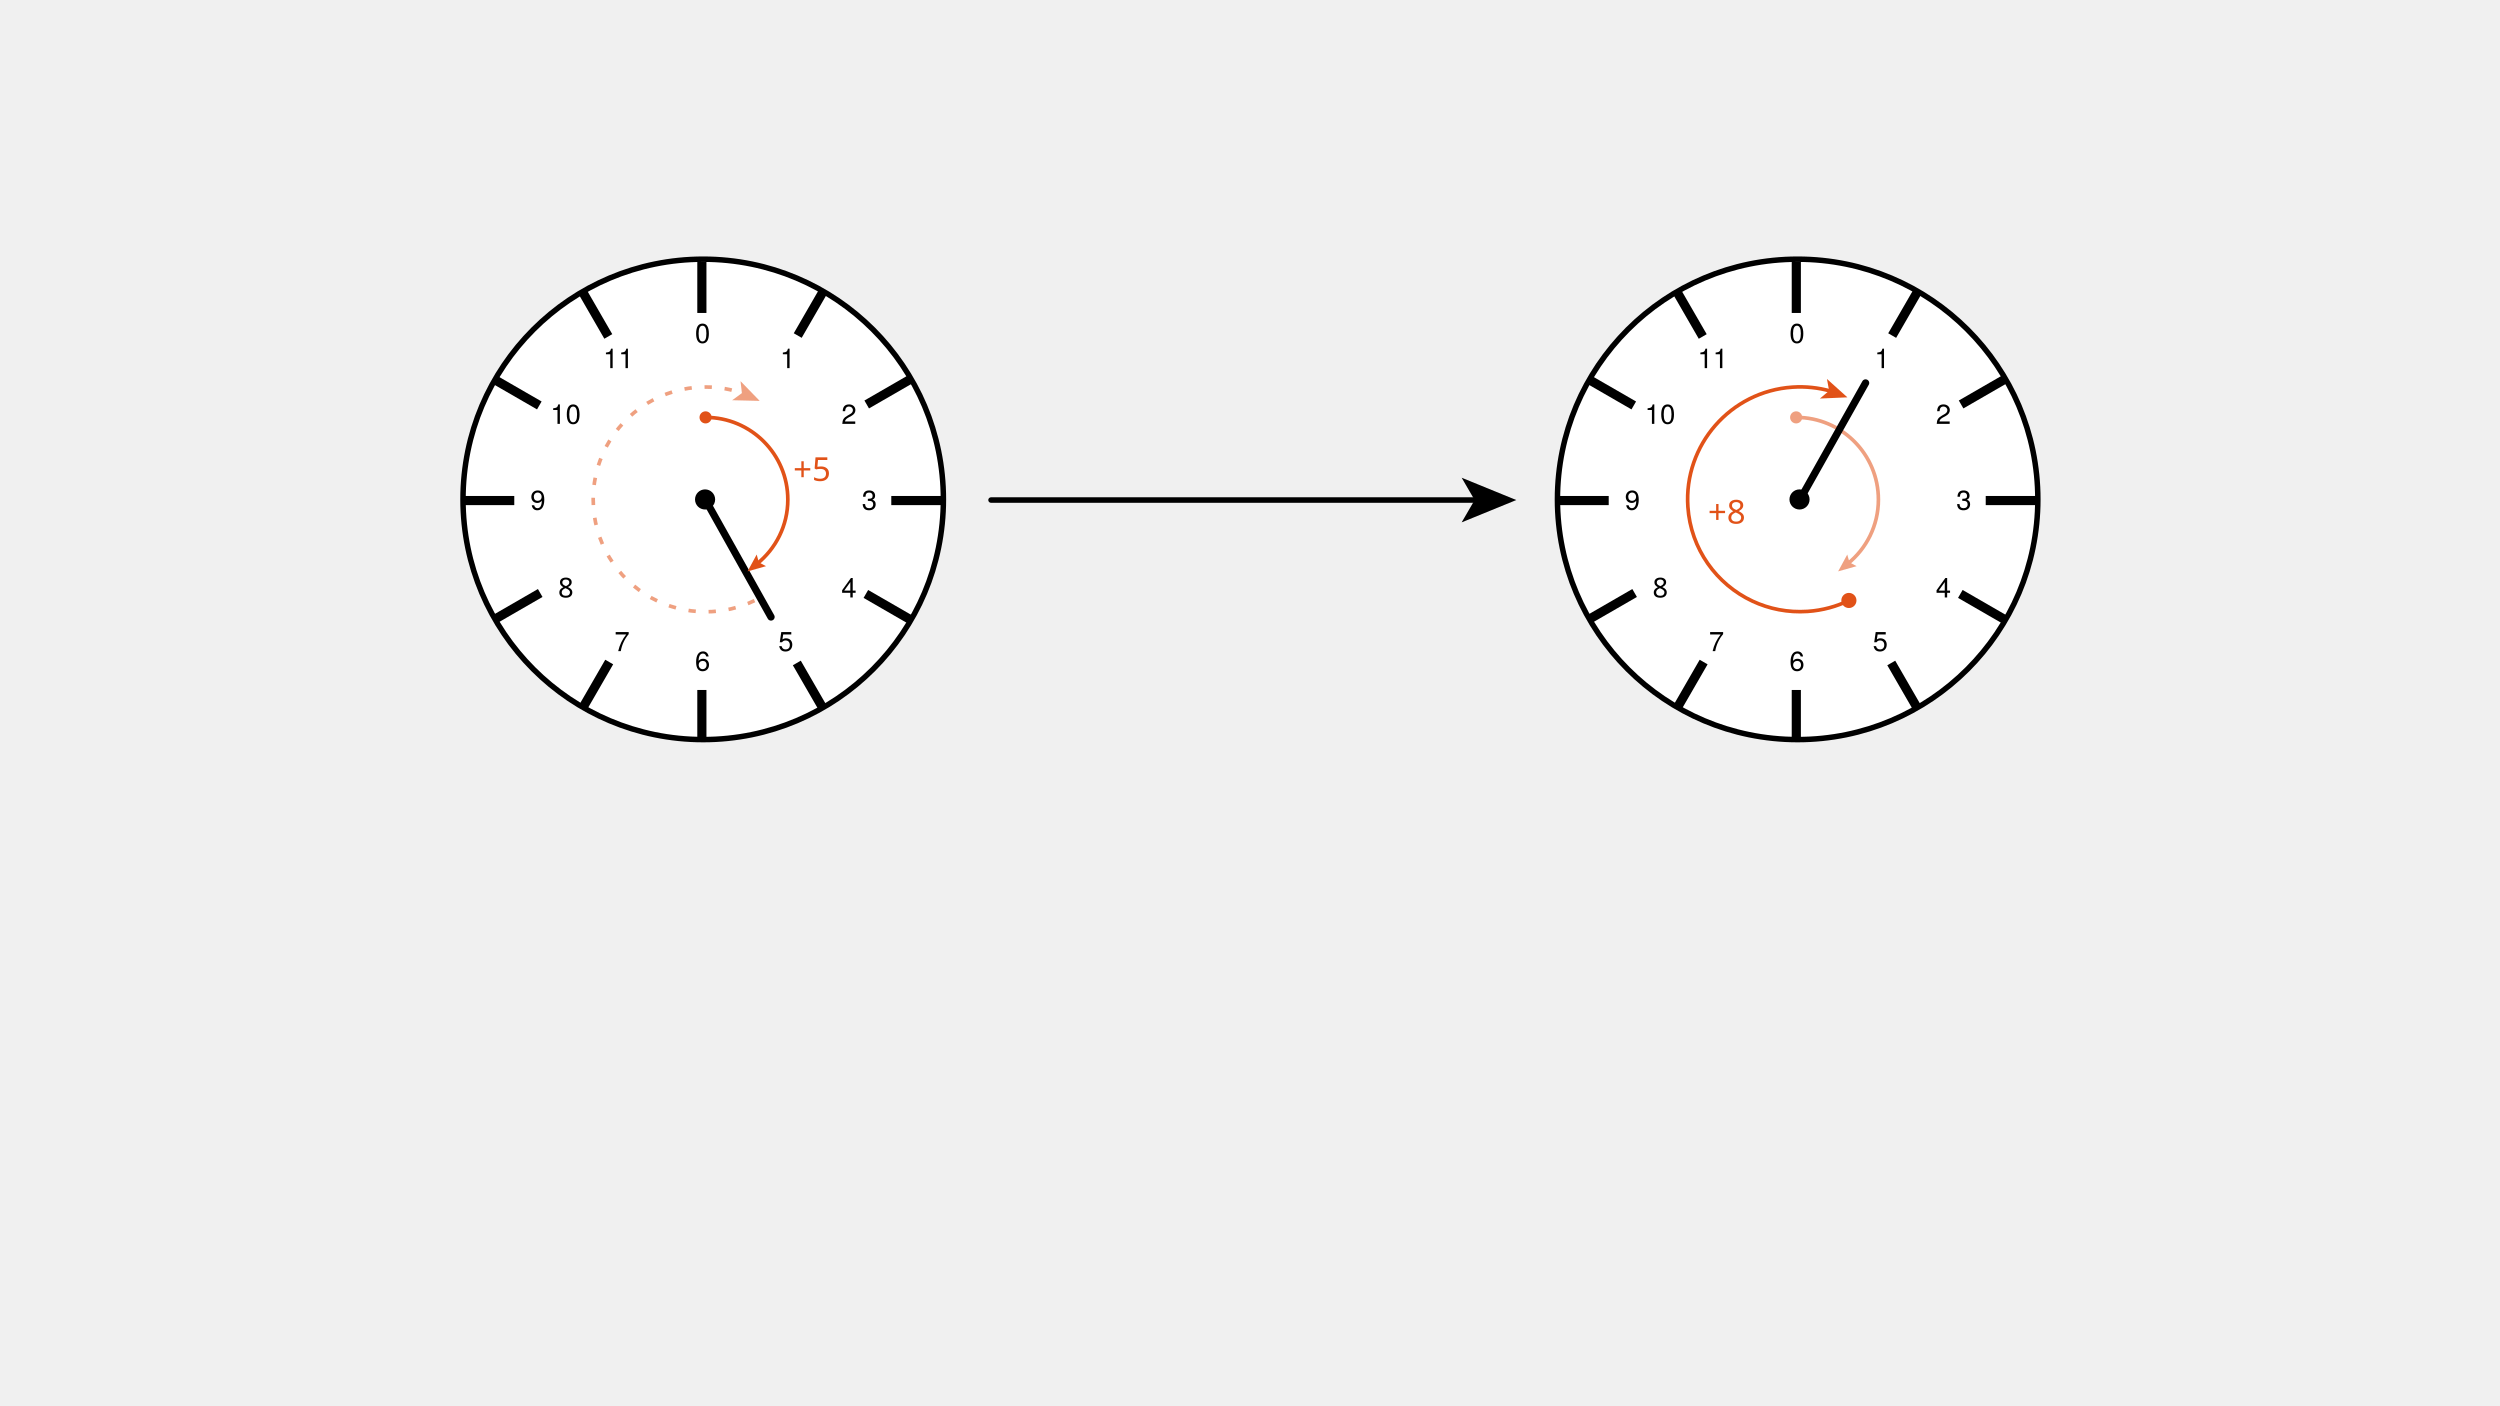
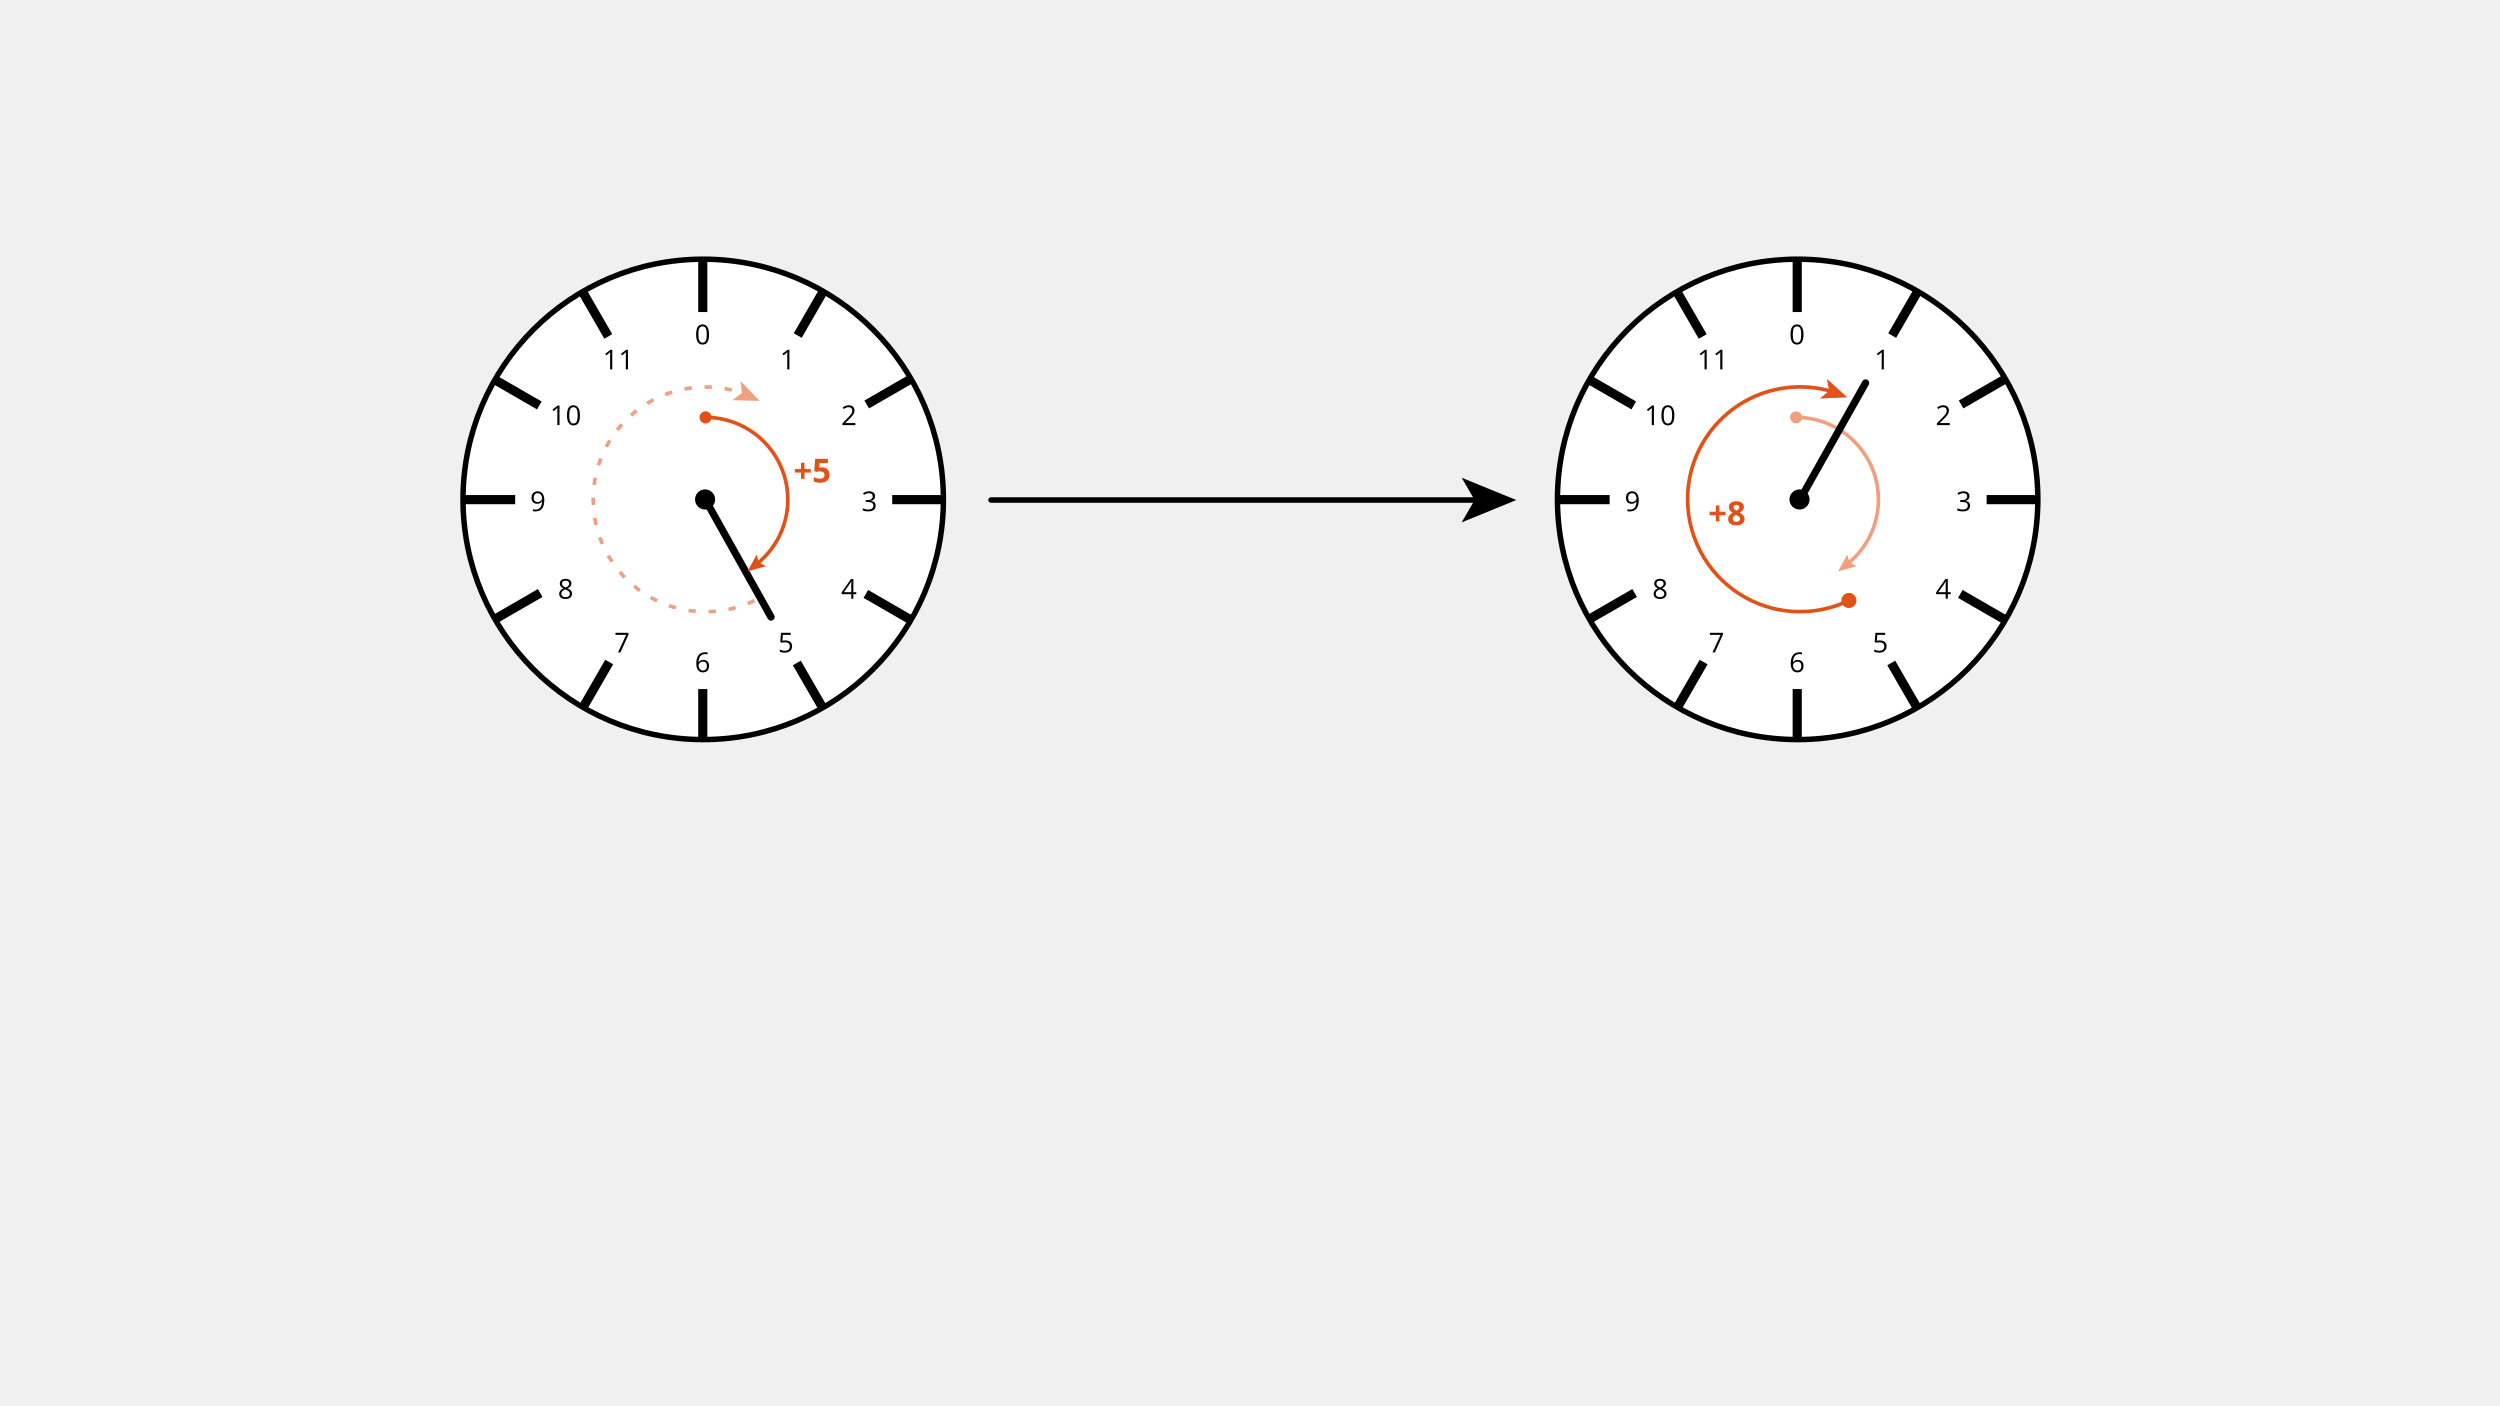
- <svg xmlns="http://www.w3.org/2000/svg" version="1.1" id="Layer_1" x="0px" y="0px" width="1366px" height="768px" viewBox="0 0 1366 768" enable-background="new 0 0 1366 768" xml:space="preserve">
+ <svg xmlns="http://www.w3.org/2000/svg" version="1.1" id="Layer_2" x="0px" y="0px" width="1366px" height="768px" viewBox="0 0 1366 768" enable-background="new 0 0 1366 768" xml:space="preserve">
  <g>
    <g>
      <circle fill="#FFFFFF" stroke="#000000" stroke-width="3" stroke-miterlimit="10" cx="384.232" cy="272.866" r="131.244" />
      <g>
-         <rect x="253" y="271" width="28" height="5" />
-         <rect x="487" y="271" width="28" height="5" />
+         <rect x="253.5" y="270.5" width="28" height="5" />
+         <rect x="487.5" y="270.5" width="28" height="5" />
      </g>
      <g>
        <rect x="269.056" y="328.526" transform="matrix(0.866 -0.5 0.5 0.866 -127.59 185.8749)" width="28" height="5" />
        <rect x="471.706" y="211.526" transform="matrix(0.866 -0.5 0.5 0.866 -41.9423 271.515)" width="28.001" height="5" />
      </g>
      <g>
        <rect x="311.882" y="371.352" transform="matrix(0.5 -0.866 0.866 0.5 -160.8252 469.142)" width="27.999" height="5" />
        <rect x="428.882" y="168.702" transform="matrix(0.5 -0.866 0.866 0.5 73.1776 469.1498)" width="28" height="5" />
      </g>
      <g>
-         <rect x="381" y="377" width="5" height="28" />
-         <rect x="381" y="143" width="5" height="28" />
+         <rect x="381.5" y="376.5" width="5" height="28" />
+         <rect x="381.5" y="142.5" width="5" height="28" />
      </g>
      <g>
        <rect x="428.381" y="371.852" transform="matrix(-0.5 -0.866 0.866 -0.5 339.3801 944.6416)" width="27.999" height="5" />
        <rect x="311.381" y="169.202" transform="matrix(-0.5 -0.866 0.866 -0.5 339.3712 539.3406)" width="28" height="5" />
      </g>
      <g>
        <rect x="471.207" y="329.027" transform="matrix(-0.866 -0.5 0.5 -0.866 739.6531 861.2359)" width="27.999" height="5" />
        <rect x="268.556" y="212.026" transform="matrix(-0.866 -0.5 0.5 -0.866 419.989 541.5911)" width="27.999" height="5" />
      </g>
    </g>
    <circle cx="385.257" cy="272.901" r="5.5" />
    <line fill="none" stroke="#000000" stroke-width="4" stroke-linecap="round" stroke-miterlimit="10" x1="421.274" y1="337.107" x2="385.524" y2="273.223" />
-     <rect x="361.89" y="176.734" fill="none" width="44" height="15" />
-     <text transform="matrix(1 0 0 1 379.7197 187.4443)" font-family="'HelveticaNeue'" font-size="15">0</text>
-     <rect x="453.047" y="267.901" fill="none" width="44" height="15" />
-     <text transform="matrix(1 0 0 1 470.877 278.6104)" font-family="'HelveticaNeue'" font-size="15">3</text>
-     <rect x="441.882" y="315.736" fill="none" width="44" height="15" />
-     <text transform="matrix(1 0 0 1 459.7119 326.4463)" font-family="'HelveticaNeue'" font-size="15">4</text>
-     <rect x="287.056" y="315.736" fill="none" width="44" height="15" />
-     <text transform="matrix(1 0 0 1 304.8862 326.4463)" font-family="'HelveticaNeue-Bold'" font-size="15">8</text>
-     <rect x="407.39" y="345.066" fill="none" width="44" height="15" />
-     <text transform="matrix(1 0 0 1 425.2197 355.7764)" font-family="'HelveticaNeue'" font-size="15">5</text>
-     <rect x="317.89" y="345.066" fill="none" width="44" height="15" />
-     <text transform="matrix(1 0 0 1 335.7197 355.7764)" font-family="'HelveticaNeue'" font-size="15">7</text>
-     <rect x="408.39" y="190.45" fill="none" width="44" height="15" />
-     <text transform="matrix(1 0 0 1 426.2197 201.1602)" font-family="'HelveticaNeue'" font-size="15">1</text>
-     <rect x="315.89" y="190.45" fill="none" width="44" height="15" />
-     <text transform="matrix(1 0 0 1 329.5498 201.1602)" font-family="'HelveticaNeue'" font-size="15">11</text>
-     <rect x="441.882" y="220.901" fill="none" width="44" height="15" />
-     <text transform="matrix(1 0 0 1 459.7119 231.6113)" font-family="'HelveticaNeue'" font-size="15">2</text>
-     <rect x="287.056" y="220.901" fill="none" width="44" height="15" />
-     <text transform="matrix(1 0 0 1 300.7163 231.6113)" font-family="'HelveticaNeue'" font-size="15">10</text>
-     <rect x="271.93" y="267.901" fill="none" width="44" height="15" />
-     <text transform="matrix(1 0 0 1 289.7598 278.6104)" font-family="'HelveticaNeue'" font-size="15">9</text>
-     <rect x="361.89" y="355.852" fill="none" width="44" height="15" />
-     <text transform="matrix(1 0 0 1 379.7197 366.5615)" font-family="'HelveticaNeue'" font-size="15">6</text>
+     <g>
+       <rect x="361.89" y="176.734" fill="none" width="44" height="15" />
+       <path d="M387.431,182.766c0,1.851-0.292,3.232-0.875,4.146s-1.476,1.37-2.677,1.37c-1.152,0-2.029-0.467-2.629-1.402    s-0.901-2.306-0.901-4.113c0-1.865,0.291-3.25,0.872-4.153s1.467-1.355,2.659-1.355c1.162,0,2.044,0.471,2.647,1.414    S387.431,180.979,387.431,182.766z M381.579,182.766c0,1.558,0.183,2.692,0.549,3.402c0.366,0.711,0.95,1.066,1.75,1.066    c0.811,0,1.397-0.36,1.762-1.081c0.363-0.72,0.545-1.849,0.545-3.387s-0.182-2.665-0.545-3.38    c-0.364-0.715-0.951-1.073-1.762-1.073c-0.801,0-1.384,0.353-1.75,1.058C381.762,180.077,381.579,181.208,381.579,182.766z" />
+     </g>
+     <g>
+       <rect x="453.047" y="267.901" fill="none" width="44" height="15" />
+       <path d="M478.126,271.112c0,0.684-0.192,1.243-0.575,1.677s-0.926,0.725-1.629,0.872v0.059c0.859,0.107,1.497,0.381,1.912,0.82    s0.623,1.016,0.623,1.729c0,1.021-0.354,1.806-1.062,2.354c-0.708,0.55-1.714,0.824-3.018,0.824c-0.566,0-1.085-0.043-1.557-0.128    c-0.471-0.085-0.929-0.236-1.373-0.451v-1.157c0.464,0.229,0.958,0.404,1.483,0.524c0.524,0.12,1.021,0.179,1.49,0.179    c1.851,0,2.776-0.725,2.776-2.175c0-1.299-1.021-1.948-3.062-1.948h-1.055v-1.047h1.069c0.835,0,1.497-0.184,1.985-0.553    c0.488-0.368,0.732-0.88,0.732-1.534c0-0.522-0.18-0.933-0.538-1.23c-0.359-0.298-0.846-0.447-1.461-0.447    c-0.469,0-0.911,0.063-1.326,0.19s-0.889,0.361-1.421,0.703l-0.615-0.82c0.439-0.347,0.946-0.619,1.52-0.817    c0.574-0.197,1.178-0.296,1.813-0.296c1.04,0,1.848,0.238,2.424,0.714C477.838,269.628,478.126,270.282,478.126,271.112z" />
+     </g>
+     <g>
+       <rect x="441.882" y="315.736" fill="none" width="44" height="15" />
+       <path d="M467.87,324.675h-1.589v2.461h-1.165v-2.461h-5.208v-1.062l5.083-7.244h1.289v7.2h1.589V324.675z M465.116,323.569v-3.56    c0-0.698,0.024-1.487,0.073-2.366h-0.059c-0.234,0.469-0.454,0.857-0.659,1.165l-3.347,4.761H465.116z" />
+     </g>
+     <g>
+       <rect x="287.056" y="315.736" fill="none" width="44" height="15" />
+       <path d="M309.045,316.274c0.977,0,1.75,0.227,2.322,0.681s0.857,1.082,0.857,1.882c0,0.527-0.164,1.008-0.491,1.443    s-0.85,0.83-1.567,1.187c0.869,0.415,1.487,0.851,1.853,1.308s0.549,0.985,0.549,1.585c0,0.889-0.31,1.598-0.93,2.127    c-0.62,0.53-1.47,0.795-2.549,0.795c-1.143,0-2.021-0.25-2.637-0.751c-0.615-0.5-0.923-1.209-0.923-2.127    c0-1.226,0.747-2.18,2.241-2.864c-0.674-0.381-1.157-0.792-1.45-1.234c-0.293-0.441-0.439-0.936-0.439-1.483    c0-0.776,0.287-1.395,0.86-1.857C307.315,316.505,308.083,316.274,309.045,316.274z M306.73,324.434    c0,0.586,0.204,1.042,0.611,1.37s0.98,0.491,1.718,0.491c0.728,0,1.294-0.171,1.699-0.513s0.608-0.811,0.608-1.406    c0-0.474-0.19-0.895-0.571-1.263s-1.045-0.727-1.992-1.073c-0.728,0.312-1.255,0.658-1.582,1.036    C306.894,323.454,306.73,323.906,306.73,324.434z M309.03,317.263c-0.61,0-1.089,0.146-1.436,0.439s-0.52,0.684-0.52,1.172    c0,0.449,0.144,0.835,0.432,1.157s0.82,0.645,1.597,0.967c0.698-0.293,1.192-0.608,1.483-0.945c0.29-0.337,0.436-0.73,0.436-1.179    c0-0.493-0.177-0.885-0.531-1.176C310.137,317.409,309.65,317.263,309.03,317.263z" />
+     </g>
+     <g>
+       <rect x="407.39" y="345.066" fill="none" width="44" height="15" />
+       <path d="M429.181,349.926c1.128,0,2.015,0.28,2.663,0.838c0.646,0.56,0.97,1.325,0.97,2.296c0,1.108-0.353,1.978-1.058,2.607    c-0.706,0.63-1.679,0.945-2.919,0.945c-1.206,0-2.126-0.193-2.761-0.579v-1.172c0.342,0.22,0.767,0.392,1.274,0.516    c0.508,0.125,1.008,0.187,1.501,0.187c0.859,0,1.527-0.203,2.003-0.608c0.477-0.405,0.714-0.991,0.714-1.758    c0-1.494-0.916-2.241-2.747-2.241c-0.464,0-1.084,0.071-1.86,0.212l-0.63-0.403l0.403-5.01h5.325v1.121h-4.285l-0.271,3.215    C428.065,349.982,428.624,349.926,429.181,349.926z" />
+     </g>
+     <g>
+       <rect x="317.89" y="345.066" fill="none" width="44" height="15" />
+       <path d="M337.688,356.466l4.438-9.587h-5.837v-1.121h7.126v0.974l-4.38,9.734H337.688z" />
+     </g>
+     <g>
+       <rect x="408.39" y="190.45" fill="none" width="44" height="15" />
+       <path d="M431.338,201.85h-1.187v-7.632c0-0.635,0.02-1.235,0.059-1.802c-0.103,0.103-0.217,0.21-0.344,0.322    s-0.708,0.588-1.743,1.428l-0.645-0.835l2.834-2.19h1.025V201.85z" />
+     </g>
+     <g>
+       <rect x="315.89" y="190.45" fill="none" width="44" height="15" />
+       <path d="M334.55,201.85h-1.187v-7.632c0-0.635,0.02-1.235,0.059-1.802c-0.103,0.103-0.217,0.21-0.344,0.322    s-0.708,0.588-1.743,1.428l-0.645-0.835l2.834-2.19h1.025V201.85z" />
+       <path d="M343.126,201.85h-1.187v-7.632c0-0.635,0.02-1.235,0.059-1.802c-0.103,0.103-0.217,0.21-0.344,0.322    s-0.708,0.588-1.743,1.428l-0.645-0.835l2.834-2.19h1.025V201.85z" />
+     </g>
+     <g>
+       <rect x="441.882" y="220.901" fill="none" width="44" height="15" />
+       <path d="M467.364,232.301h-7.039v-1.047l2.82-2.834c0.859-0.869,1.426-1.489,1.699-1.86s0.479-0.732,0.615-1.084    s0.205-0.73,0.205-1.135c0-0.571-0.173-1.024-0.52-1.359c-0.347-0.334-0.828-0.501-1.443-0.501c-0.444,0-0.866,0.073-1.263,0.22    c-0.398,0.146-0.841,0.413-1.33,0.798l-0.645-0.828c0.986-0.82,2.061-1.23,3.223-1.23c1.006,0,1.794,0.258,2.366,0.773    s0.857,1.207,0.857,2.076c0,0.679-0.19,1.35-0.571,2.014s-1.094,1.504-2.139,2.52l-2.344,2.292v0.059h5.508V232.301z" />
+     </g>
+     <g>
+       <rect x="287.056" y="220.901" fill="none" width="44" height="15" />
+       <path d="M305.716,232.301h-1.187v-7.632c0-0.635,0.02-1.235,0.059-1.802c-0.103,0.103-0.217,0.21-0.344,0.322    s-0.708,0.588-1.743,1.428l-0.645-0.835l2.834-2.19h1.025V232.301z" />
+       <path d="M316.886,226.933c0,1.851-0.292,3.232-0.875,4.146s-1.476,1.37-2.677,1.37c-1.152,0-2.029-0.467-2.629-1.402    s-0.901-2.306-0.901-4.113c0-1.865,0.291-3.25,0.872-4.153s1.467-1.355,2.659-1.355c1.162,0,2.044,0.471,2.647,1.414    S316.886,225.146,316.886,226.933z M311.034,226.933c0,1.558,0.183,2.692,0.549,3.402c0.366,0.711,0.95,1.066,1.75,1.066    c0.811,0,1.397-0.36,1.762-1.081c0.363-0.72,0.545-1.849,0.545-3.387s-0.182-2.665-0.545-3.38    c-0.364-0.715-0.951-1.073-1.762-1.073c-0.801,0-1.384,0.353-1.75,1.058C311.217,224.244,311.034,225.375,311.034,226.933z" />
+     </g>
+     <g>
+       <rect x="271.93" y="267.901" fill="none" width="44" height="15" />
+       <path d="M297.412,273.163c0,4.189-1.621,6.284-4.863,6.284c-0.566,0-1.016-0.049-1.348-0.146v-1.047    c0.391,0.127,0.835,0.19,1.333,0.19c1.172,0,2.057-0.363,2.655-1.087c0.598-0.726,0.924-1.837,0.978-3.336h-0.088    c-0.269,0.405-0.625,0.714-1.069,0.926c-0.444,0.213-0.945,0.319-1.501,0.319c-0.947,0-1.699-0.283-2.256-0.85    s-0.835-1.357-0.835-2.373c0-1.113,0.312-1.992,0.934-2.637c0.623-0.645,1.442-0.967,2.458-0.967c0.728,0,1.363,0.187,1.908,0.56    c0.544,0.374,0.963,0.918,1.256,1.634S297.412,272.191,297.412,273.163z M293.809,269.479c-0.698,0-1.238,0.225-1.619,0.674    s-0.571,1.074-0.571,1.875c0,0.703,0.176,1.256,0.527,1.659c0.352,0.403,0.886,0.604,1.604,0.604c0.444,0,0.853-0.09,1.227-0.271    c0.373-0.181,0.667-0.427,0.882-0.74s0.322-0.64,0.322-0.981c0-0.513-0.1-0.986-0.3-1.421s-0.479-0.776-0.839-1.025    C294.684,269.603,294.272,269.479,293.809,269.479z" />
+     </g>
+     <g>
+       <rect x="361.89" y="355.852" fill="none" width="44" height="15" />
+       <path d="M380.458,362.674c0-2.104,0.409-3.678,1.227-4.72c0.817-1.042,2.027-1.564,3.629-1.564c0.552,0,0.986,0.046,1.304,0.139    v1.047c-0.376-0.122-0.806-0.183-1.289-0.183c-1.147,0-2.024,0.358-2.629,1.073s-0.938,1.839-0.996,3.373h0.088    c0.537-0.84,1.387-1.26,2.549-1.26c0.962,0,1.72,0.291,2.274,0.872s0.832,1.37,0.832,2.366c0,1.113-0.304,1.989-0.912,2.625    c-0.608,0.638-1.43,0.956-2.465,0.956c-1.108,0-1.987-0.416-2.637-1.249C380.783,365.317,380.458,364.158,380.458,362.674z     M384.054,366.365c0.693,0,1.231-0.218,1.615-0.656c0.383-0.437,0.575-1.068,0.575-1.893c0-0.708-0.178-1.265-0.535-1.67    s-0.889-0.608-1.597-0.608c-0.439,0-0.842,0.09-1.208,0.271s-0.658,0.43-0.875,0.747s-0.326,0.647-0.326,0.989    c0,0.503,0.098,0.972,0.293,1.406s0.472,0.779,0.832,1.033C383.186,366.238,383.595,366.365,384.054,366.365z" />
+     </g>
    <g opacity="0.55" enable-background="new    ">
      <g>
        <path fill="none" stroke="#E15218" stroke-width="2" stroke-miterlimit="10" stroke-dasharray="4,7" d="M412.253,328.172     c-8.081,3.913-17.148,6.107-26.729,6.107c-10.759,0-20.873-2.767-29.667-7.629c-18.924-10.462-31.738-30.623-31.738-53.776     c0-33.913,27.492-61.405,61.405-61.405c7.212,0,14.134,1.243,20.562,3.527" />
        <g>
          <polygon fill="#E15218" points="415.105,219.05 400.063,218.685 405.372,214.794 404.623,208.256     " />
        </g>
      </g>
    </g>
-     <rect x="419.274" y="249.905" fill="none" width="49.009" height="22.969" />
-     <text transform="matrix(1 0 0 1 433.3745 262.7559)" fill="#E15218" font-family="'HelveticaNeue-Bold'" font-size="18">+5</text>
+     <g enable-background="new    ">
+       <rect x="419.274" y="249.905" fill="none" width="49.009" height="22.969" />
+       <path fill="#E15218" d="M437.679,258.205h-3.401v-1.925h3.401v-3.428h1.925v3.428h3.401v1.925h-3.401v3.384h-1.925V258.205z" />
+       <path fill="#E15218" d="M449.175,255.375c1.242,0,2.231,0.349,2.966,1.046s1.103,1.652,1.103,2.865    c0,1.436-0.442,2.54-1.327,3.313s-2.15,1.16-3.797,1.16c-1.43,0-2.584-0.231-3.463-0.694v-2.347    c0.463,0.246,1.002,0.447,1.617,0.602s1.198,0.233,1.749,0.233c1.658,0,2.487-0.68,2.487-2.039c0-1.295-0.858-1.942-2.575-1.942    c-0.311,0-0.653,0.031-1.028,0.092s-0.68,0.127-0.914,0.198l-1.081-0.58l0.483-6.548h6.97v2.303h-4.588l-0.237,2.522l0.308-0.062    C448.205,255.416,448.647,255.375,449.175,255.375z" />
+     </g>
    <g enable-background="new    ">
      <g>
        <path fill="none" stroke="#E15218" stroke-width="2" stroke-miterlimit="10" d="M385.524,228.059     c24.82,0,44.941,20.121,44.941,44.941c0,14.205-6.59,26.871-16.881,35.106" />
        <g>
          <circle fill="#E15218" cx="385.524" cy="228.059" r="3.309" />
        </g>
        <g>
          <polygon fill="#E15218" points="413.451,302.995 414.646,307.257 418.542,309.356 408.458,312.209     " />
        </g>
      </g>
    </g>
  </g>
  <g>
    <g>
      <circle fill="#FFFFFF" stroke="#000000" stroke-width="3" stroke-miterlimit="10" cx="982.232" cy="272.866" r="131.244" />
      <g>
-         <rect x="851" y="271" width="28" height="5" />
-         <rect x="1085" y="271" width="28" height="5" />
+         <rect x="851.5" y="270.5" width="28" height="5" />
+         <rect x="1085.5" y="270.5" width="28" height="5" />
      </g>
      <g>
        <rect x="867.056" y="328.526" transform="matrix(0.866 -0.5 0.5 0.866 -47.4749 484.872)" width="28" height="5" />
        <rect x="1069.705" y="211.526" transform="matrix(0.866 -0.5 0.5 0.866 38.1677 570.5031)" width="28.001" height="5" />
      </g>
      <g>
        <rect x="909.882" y="371.352" transform="matrix(0.5 -0.866 0.866 0.5 138.1687 987.0216)" width="27.999" height="5" />
        <rect x="1026.882" y="168.702" transform="matrix(0.5 -0.866 0.866 0.5 372.1805 987.0347)" width="28" height="5" />
      </g>
      <g>
-         <rect x="979" y="377" width="5" height="28" />
-         <rect x="979" y="143" width="5" height="28" />
+         <rect x="979.5" y="376.5" width="5" height="28" />
+         <rect x="979.5" y="142.5" width="5" height="28" />
      </g>
      <g>
        <rect x="1026.381" y="371.852" transform="matrix(-0.5 -0.866 0.866 -0.5 1236.386 1462.521)" width="27.999" height="5" />
        <rect x="909.381" y="169.202" transform="matrix(-0.5 -0.866 0.866 -0.5 1236.368 1057.226)" width="28" height="5" />
      </g>
      <g>
        <rect x="1069.207" y="329.027" transform="matrix(-0.866 -0.5 0.5 -0.866 1855.542 1160.226)" width="27.999" height="5" />
        <rect x="866.556" y="212.026" transform="matrix(-0.866 -0.5 0.5 -0.866 1535.869 840.5973)" width="27.999" height="5" />
      </g>
    </g>
-     <rect x="919.115" y="273.223" fill="none" width="49.008" height="22.969" />
-     <text transform="matrix(1 0 0 1 933.2148 286.0742)" fill="#E15218" font-family="'HelveticaNeue-Bold'" font-size="18">+8</text>
+     <g enable-background="new    ">
+       <rect x="919.115" y="273.223" fill="none" width="49.008" height="22.969" />
+       <path fill="#E15218" d="M937.52,281.523h-3.401v-1.925h3.401v-3.428h1.925v3.428h3.401v1.925h-3.401v3.384h-1.925V281.523z" />
+       <path fill="#E15218" d="M948.77,273.886c1.23,0,2.223,0.28,2.975,0.839c0.754,0.56,1.13,1.314,1.13,2.263    c0,0.656-0.182,1.241-0.545,1.753s-0.949,0.971-1.758,1.375c0.961,0.516,1.651,1.053,2.069,1.613    c0.42,0.56,0.629,1.173,0.629,1.841c0,1.055-0.413,1.903-1.239,2.544s-1.913,0.962-3.261,0.962c-1.406,0-2.511-0.299-3.313-0.896    s-1.204-1.444-1.204-2.54c0-0.732,0.195-1.383,0.584-1.951c0.391-0.568,1.016-1.069,1.877-1.503    c-0.732-0.463-1.26-0.958-1.582-1.485s-0.483-1.104-0.483-1.731c0-0.92,0.381-1.664,1.143-2.232S947.545,273.886,948.77,273.886z     M946.766,283.483c0,0.504,0.176,0.896,0.527,1.178s0.832,0.422,1.441,0.422c0.674,0,1.178-0.145,1.512-0.435    s0.501-0.672,0.501-1.147c0-0.393-0.165-0.76-0.497-1.103c-0.33-0.343-0.868-0.708-1.612-1.094    C947.39,281.878,946.766,282.604,946.766,283.483z M948.752,275.872c-0.463,0-0.836,0.119-1.121,0.356    c-0.283,0.237-0.426,0.555-0.426,0.954c0,0.352,0.113,0.667,0.338,0.945c0.227,0.278,0.635,0.564,1.227,0.857    c0.574-0.27,0.976-0.545,1.204-0.826s0.343-0.606,0.343-0.976c0-0.404-0.146-0.724-0.439-0.958S949.209,275.872,948.752,275.872z" />
+     </g>
    <g enable-background="new    ">
      <g>
        <path fill="none" stroke="#E15218" stroke-width="2" stroke-miterlimit="10" d="M1010.434,328.018     c-6.932,3.381-14.618,5.505-22.785,6.055c-10.735,0.723-21.012-1.359-30.112-5.619c-19.584-9.167-33.725-28.422-35.279-51.523     c-2.278-33.836,23.306-63.113,57.143-65.391c7.197-0.484,14.188,0.292,20.757,2.139" />
        <g>
          <circle fill="#E15218" cx="1010.238" cy="328.094" r="4.136" />
        </g>
        <g>
          <polygon fill="#E15218" points="1009.423,217.116 994.39,217.762 999.425,213.523 998.238,207.051     " />
        </g>
      </g>
    </g>
    <circle cx="983.257" cy="272.901" r="5.5" />
-     <rect x="959.89" y="176.734" fill="none" width="44" height="15" />
-     <text transform="matrix(1 0 0 1 977.7197 187.4443)" font-family="'HelveticaNeue'" font-size="15">0</text>
-     <rect x="1051.047" y="267.901" fill="none" width="44" height="15" />
-     <text transform="matrix(1 0 0 1 1068.877 278.6104)" font-family="'HelveticaNeue'" font-size="15">3</text>
-     <rect x="1039.882" y="315.736" fill="none" width="44" height="15" />
-     <text transform="matrix(1 0 0 1 1057.712 326.4463)" font-family="'HelveticaNeue'" font-size="15">4</text>
-     <rect x="885.056" y="315.736" fill="none" width="44" height="15" />
-     <text transform="matrix(1 0 0 1 902.8867 326.4463)" font-family="'HelveticaNeue-Bold'" font-size="15">8</text>
-     <rect x="1005.39" y="345.066" fill="none" width="44" height="15" />
-     <text transform="matrix(1 0 0 1 1023.22 355.7764)" font-family="'HelveticaNeue'" font-size="15">5</text>
-     <rect x="915.89" y="345.066" fill="none" width="44" height="15" />
-     <text transform="matrix(1 0 0 1 933.7197 355.7764)" font-family="'HelveticaNeue'" font-size="15">7</text>
-     <rect x="1006.39" y="190.45" fill="none" width="44" height="15" />
-     <text transform="matrix(1 0 0 1 1024.22 201.1602)" font-family="'HelveticaNeue'" font-size="15">1</text>
-     <rect x="913.89" y="190.45" fill="none" width="44" height="15" />
-     <text transform="matrix(1 0 0 1 927.5498 201.1602)" font-family="'HelveticaNeue'" font-size="15">11</text>
-     <rect x="1039.882" y="220.901" fill="none" width="44" height="15" />
-     <text transform="matrix(1 0 0 1 1057.712 231.6113)" font-family="'HelveticaNeue'" font-size="15">2</text>
-     <rect x="885.056" y="220.901" fill="none" width="44" height="15" />
-     <text transform="matrix(1 0 0 1 898.7168 231.6113)" font-family="'HelveticaNeue'" font-size="15">10</text>
-     <rect x="869.93" y="267.901" fill="none" width="44" height="15" />
-     <text transform="matrix(1 0 0 1 887.7598 278.6104)" font-family="'HelveticaNeue'" font-size="15">9</text>
-     <rect x="959.89" y="355.852" fill="none" width="44" height="15" />
-     <text transform="matrix(1 0 0 1 977.7197 366.5615)" font-family="'HelveticaNeue'" font-size="15">6</text>
+     <g>
+       <rect x="959.89" y="176.734" fill="none" width="44" height="15" />
+       <path d="M985.431,182.766c0,1.851-0.292,3.232-0.876,4.146c-0.583,0.913-1.475,1.37-2.676,1.37c-1.152,0-2.029-0.467-2.63-1.402    s-0.901-2.306-0.901-4.113c0-1.865,0.291-3.25,0.872-4.153s1.468-1.355,2.659-1.355c1.162,0,2.044,0.471,2.646,1.414    C985.129,179.614,985.431,180.979,985.431,182.766z M979.578,182.766c0,1.558,0.184,2.692,0.55,3.402    c0.366,0.711,0.95,1.066,1.751,1.066c0.811,0,1.396-0.36,1.762-1.081c0.363-0.72,0.545-1.849,0.545-3.387s-0.182-2.665-0.545-3.38    c-0.365-0.715-0.951-1.073-1.762-1.073c-0.801,0-1.385,0.353-1.751,1.058C979.762,180.077,979.578,181.208,979.578,182.766z" />
+     </g>
+     <g>
+       <rect x="1051.047" y="267.901" fill="none" width="44" height="15" />
+       <path d="M1076.127,271.112c0,0.684-0.192,1.243-0.576,1.677c-0.383,0.435-0.926,0.725-1.629,0.872v0.059    c0.859,0.107,1.496,0.381,1.912,0.82c0.414,0.439,0.622,1.016,0.622,1.729c0,1.021-0.354,1.806-1.062,2.354    c-0.709,0.55-1.715,0.824-3.018,0.824c-0.566,0-1.086-0.043-1.557-0.128c-0.472-0.085-0.93-0.236-1.373-0.451v-1.157    c0.463,0.229,0.957,0.404,1.482,0.524s1.021,0.179,1.49,0.179c1.852,0,2.776-0.725,2.776-2.175c0-1.299-1.021-1.948-3.062-1.948    h-1.055v-1.047h1.069c0.835,0,1.497-0.184,1.985-0.553c0.488-0.368,0.732-0.88,0.732-1.534c0-0.522-0.18-0.933-0.539-1.23    s-0.846-0.447-1.461-0.447c-0.469,0-0.91,0.063-1.326,0.19c-0.414,0.127-0.889,0.361-1.42,0.703l-0.615-0.82    c0.439-0.347,0.945-0.619,1.52-0.817c0.573-0.197,1.178-0.296,1.812-0.296c1.04,0,1.848,0.238,2.424,0.714    C1075.838,269.628,1076.127,270.282,1076.127,271.112z" />
+     </g>
+     <g>
+       <rect x="1039.882" y="315.736" fill="none" width="44" height="15" />
+       <path d="M1065.869,324.675h-1.589v2.461h-1.165v-2.461h-5.207v-1.062l5.083-7.244h1.289v7.2h1.589V324.675z M1063.115,323.569    v-3.56c0-0.698,0.025-1.487,0.074-2.366h-0.059c-0.234,0.469-0.455,0.857-0.66,1.165l-3.347,4.761H1063.115z" />
+     </g>
+     <g>
+       <rect x="885.056" y="315.736" fill="none" width="44" height="15" />
+       <path d="M907.045,316.274c0.977,0,1.75,0.227,2.322,0.681c0.57,0.454,0.856,1.082,0.856,1.882c0,0.527-0.163,1.008-0.491,1.443    c-0.326,0.435-0.85,0.83-1.566,1.187c0.869,0.415,1.486,0.851,1.853,1.308s0.55,0.985,0.55,1.585c0,0.889-0.311,1.598-0.931,2.127    c-0.62,0.53-1.47,0.795-2.549,0.795c-1.143,0-2.021-0.25-2.637-0.751c-0.615-0.5-0.923-1.209-0.923-2.127    c0-1.226,0.747-2.18,2.241-2.864c-0.674-0.381-1.157-0.792-1.45-1.234c-0.293-0.441-0.439-0.936-0.439-1.483    c0-0.776,0.287-1.395,0.86-1.857C905.314,316.505,906.083,316.274,907.045,316.274z M904.73,324.434    c0,0.586,0.203,1.042,0.611,1.37s0.98,0.491,1.718,0.491c0.728,0,1.294-0.171,1.699-0.513s0.608-0.811,0.608-1.406    c0-0.474-0.191-0.895-0.572-1.263s-1.045-0.727-1.992-1.073c-0.727,0.312-1.254,0.658-1.582,1.036    C904.895,323.454,904.73,323.906,904.73,324.434z M907.03,317.263c-0.61,0-1.089,0.146-1.436,0.439s-0.521,0.684-0.521,1.172    c0,0.449,0.145,0.835,0.433,1.157s0.82,0.645,1.597,0.967c0.698-0.293,1.192-0.608,1.483-0.945c0.29-0.337,0.436-0.73,0.436-1.179    c0-0.493-0.177-0.885-0.531-1.176C908.137,317.409,907.65,317.263,907.03,317.263z" />
+     </g>
+     <g>
+       <rect x="1005.39" y="345.066" fill="none" width="44" height="15" />
+       <path d="M1027.181,349.926c1.128,0,2.015,0.28,2.663,0.838c0.646,0.56,0.97,1.325,0.97,2.296c0,1.108-0.353,1.978-1.058,2.607    c-0.707,0.63-1.68,0.945-2.92,0.945c-1.205,0-2.126-0.193-2.761-0.579v-1.172c0.342,0.22,0.767,0.392,1.274,0.516    c0.508,0.125,1.008,0.187,1.502,0.187c0.859,0,1.527-0.203,2.002-0.608c0.477-0.405,0.715-0.991,0.715-1.758    c0-1.494-0.916-2.241-2.746-2.241c-0.465,0-1.084,0.071-1.861,0.212l-0.629-0.403l0.402-5.01h5.324v1.121h-4.284l-0.271,3.215    C1026.064,349.982,1026.624,349.926,1027.181,349.926z" />
+     </g>
+     <g>
+       <rect x="915.89" y="345.066" fill="none" width="44" height="15" />
+       <path d="M935.688,356.466l4.438-9.587h-5.838v-1.121h7.127v0.974l-4.38,9.734H935.688z" />
+     </g>
+     <g>
+       <rect x="1006.39" y="190.45" fill="none" width="44" height="15" />
+       <path d="M1029.338,201.85h-1.187v-7.632c0-0.635,0.02-1.235,0.059-1.802c-0.103,0.103-0.218,0.21-0.345,0.322    s-0.707,0.588-1.742,1.428l-0.645-0.835l2.834-2.19h1.025V201.85z" />
+     </g>
+     <g>
+       <rect x="913.89" y="190.45" fill="none" width="44" height="15" />
+       <path d="M932.55,201.85h-1.187v-7.632c0-0.635,0.02-1.235,0.059-1.802c-0.103,0.103-0.217,0.21-0.344,0.322    s-0.709,0.588-1.744,1.428l-0.645-0.835l2.835-2.19h1.025V201.85z" />
+       <path d="M941.127,201.85h-1.188v-7.632c0-0.635,0.02-1.235,0.059-1.802c-0.102,0.103-0.217,0.21-0.344,0.322    s-0.708,0.588-1.743,1.428l-0.645-0.835l2.835-2.19h1.025V201.85z" />
+     </g>
+     <g>
+       <rect x="1039.882" y="220.901" fill="none" width="44" height="15" />
+       <path d="M1065.364,232.301h-7.038v-1.047l2.819-2.834c0.859-0.869,1.426-1.489,1.699-1.86s0.479-0.732,0.615-1.084    s0.205-0.73,0.205-1.135c0-0.571-0.173-1.024-0.521-1.359c-0.346-0.334-0.827-0.501-1.442-0.501c-0.444,0-0.866,0.073-1.263,0.22    c-0.398,0.146-0.842,0.413-1.33,0.798l-0.645-0.828c0.986-0.82,2.061-1.23,3.223-1.23c1.006,0,1.795,0.258,2.365,0.773    c0.572,0.515,0.857,1.207,0.857,2.076c0,0.679-0.19,1.35-0.571,2.014s-1.094,1.504-2.139,2.52l-2.344,2.292v0.059h5.508V232.301z" />
+     </g>
+     <g>
+       <rect x="885.056" y="220.901" fill="none" width="44" height="15" />
+       <path d="M903.717,232.301h-1.188v-7.632c0-0.635,0.02-1.235,0.059-1.802c-0.102,0.103-0.217,0.21-0.344,0.322    s-0.708,0.588-1.743,1.428l-0.645-0.835l2.835-2.19h1.025V232.301z" />
+       <path d="M914.886,226.933c0,1.851-0.292,3.232-0.876,4.146c-0.583,0.913-1.475,1.37-2.676,1.37c-1.152,0-2.029-0.467-2.63-1.402    s-0.901-2.306-0.901-4.113c0-1.865,0.291-3.25,0.872-4.153s1.468-1.355,2.659-1.355c1.162,0,2.044,0.471,2.646,1.414    C914.584,223.781,914.886,225.146,914.886,226.933z M909.033,226.933c0,1.558,0.184,2.692,0.55,3.402    c0.366,0.711,0.95,1.066,1.751,1.066c0.811,0,1.396-0.36,1.762-1.081c0.363-0.72,0.545-1.849,0.545-3.387s-0.182-2.665-0.545-3.38    c-0.365-0.715-0.951-1.073-1.762-1.073c-0.801,0-1.385,0.353-1.751,1.058C909.217,224.244,909.033,225.375,909.033,226.933z" />
+     </g>
+     <g>
+       <rect x="869.93" y="267.901" fill="none" width="44" height="15" />
+       <path d="M895.412,273.163c0,4.189-1.621,6.284-4.863,6.284c-0.566,0-1.016-0.049-1.348-0.146v-1.047    c0.391,0.127,0.835,0.19,1.333,0.19c1.172,0,2.057-0.363,2.655-1.087c0.598-0.726,0.924-1.837,0.978-3.336h-0.088    c-0.269,0.405-0.625,0.714-1.069,0.926c-0.444,0.213-0.945,0.319-1.502,0.319c-0.947,0-1.699-0.283-2.256-0.85    s-0.834-1.357-0.834-2.373c0-1.113,0.311-1.992,0.934-2.637s1.441-0.967,2.457-0.967c0.728,0,1.363,0.187,1.908,0.56    c0.544,0.374,0.963,0.918,1.256,1.634S895.412,272.191,895.412,273.163z M891.809,269.479c-0.698,0-1.238,0.225-1.619,0.674    s-0.57,1.074-0.57,1.875c0,0.703,0.176,1.256,0.527,1.659c0.352,0.403,0.886,0.604,1.604,0.604c0.444,0,0.854-0.09,1.227-0.271    s0.668-0.427,0.883-0.74s0.322-0.64,0.322-0.981c0-0.513-0.1-0.986-0.301-1.421c-0.199-0.435-0.479-0.776-0.838-1.025    S892.272,269.479,891.809,269.479z" />
+     </g>
+     <g>
+       <rect x="959.89" y="355.852" fill="none" width="44" height="15" />
+       <path d="M978.458,362.674c0-2.104,0.409-3.678,1.228-4.72c0.816-1.042,2.027-1.564,3.629-1.564c0.551,0,0.986,0.046,1.303,0.139    v1.047c-0.375-0.122-0.805-0.183-1.289-0.183c-1.146,0-2.023,0.358-2.629,1.073s-0.938,1.839-0.996,3.373h0.088    c0.537-0.84,1.387-1.26,2.549-1.26c0.962,0,1.72,0.291,2.273,0.872c0.555,0.581,0.832,1.37,0.832,2.366    c0,1.113-0.305,1.989-0.912,2.625c-0.607,0.638-1.43,0.956-2.465,0.956c-1.107,0-1.986-0.416-2.637-1.249    C978.783,365.317,978.458,364.158,978.458,362.674z M982.055,366.365c0.693,0,1.23-0.218,1.615-0.656    c0.383-0.437,0.574-1.068,0.574-1.893c0-0.708-0.178-1.265-0.535-1.67c-0.355-0.405-0.889-0.608-1.596-0.608    c-0.439,0-0.843,0.09-1.209,0.271s-0.658,0.43-0.875,0.747c-0.218,0.317-0.326,0.647-0.326,0.989c0,0.503,0.098,0.972,0.293,1.406    s0.473,0.779,0.832,1.033C981.186,366.238,981.596,366.365,982.055,366.365z" />
+     </g>
    <g opacity="0.55" enable-background="new    ">
      <g>
        <path fill="none" stroke="#E15218" stroke-width="2" stroke-miterlimit="10" d="M981.419,228.059     c24.82,0,44.94,20.121,44.94,44.941c0.001,14.205-6.59,26.871-16.881,35.106" />
        <g>
          <circle fill="#E15218" cx="981.419" cy="228.059" r="3.309" />
        </g>
        <g>
          <polygon fill="#E15218" points="1009.346,302.995 1010.539,307.257 1014.436,309.356 1004.352,312.209     " />
        </g>
      </g>
    </g>
    <line fill="none" stroke="#000000" stroke-width="4" stroke-linecap="round" stroke-miterlimit="10" x1="1019.345" y1="209.261" x2="983.453" y2="273.065" />
  </g>
  <g>
    <g>
      <line fill="none" stroke="#000000" stroke-width="3" stroke-linecap="round" stroke-miterlimit="10" x1="541.5" y1="273.223" x2="807.318" y2="273.223" />
      <g>
        <polygon points="828.5,273.223 798.652,285.419 805.734,273.223 798.652,261.03    " />
      </g>
    </g>
  </g>
+   <g>
+ </g>
+   <g>
+ </g>
+   <g>
+ </g>
</svg>
